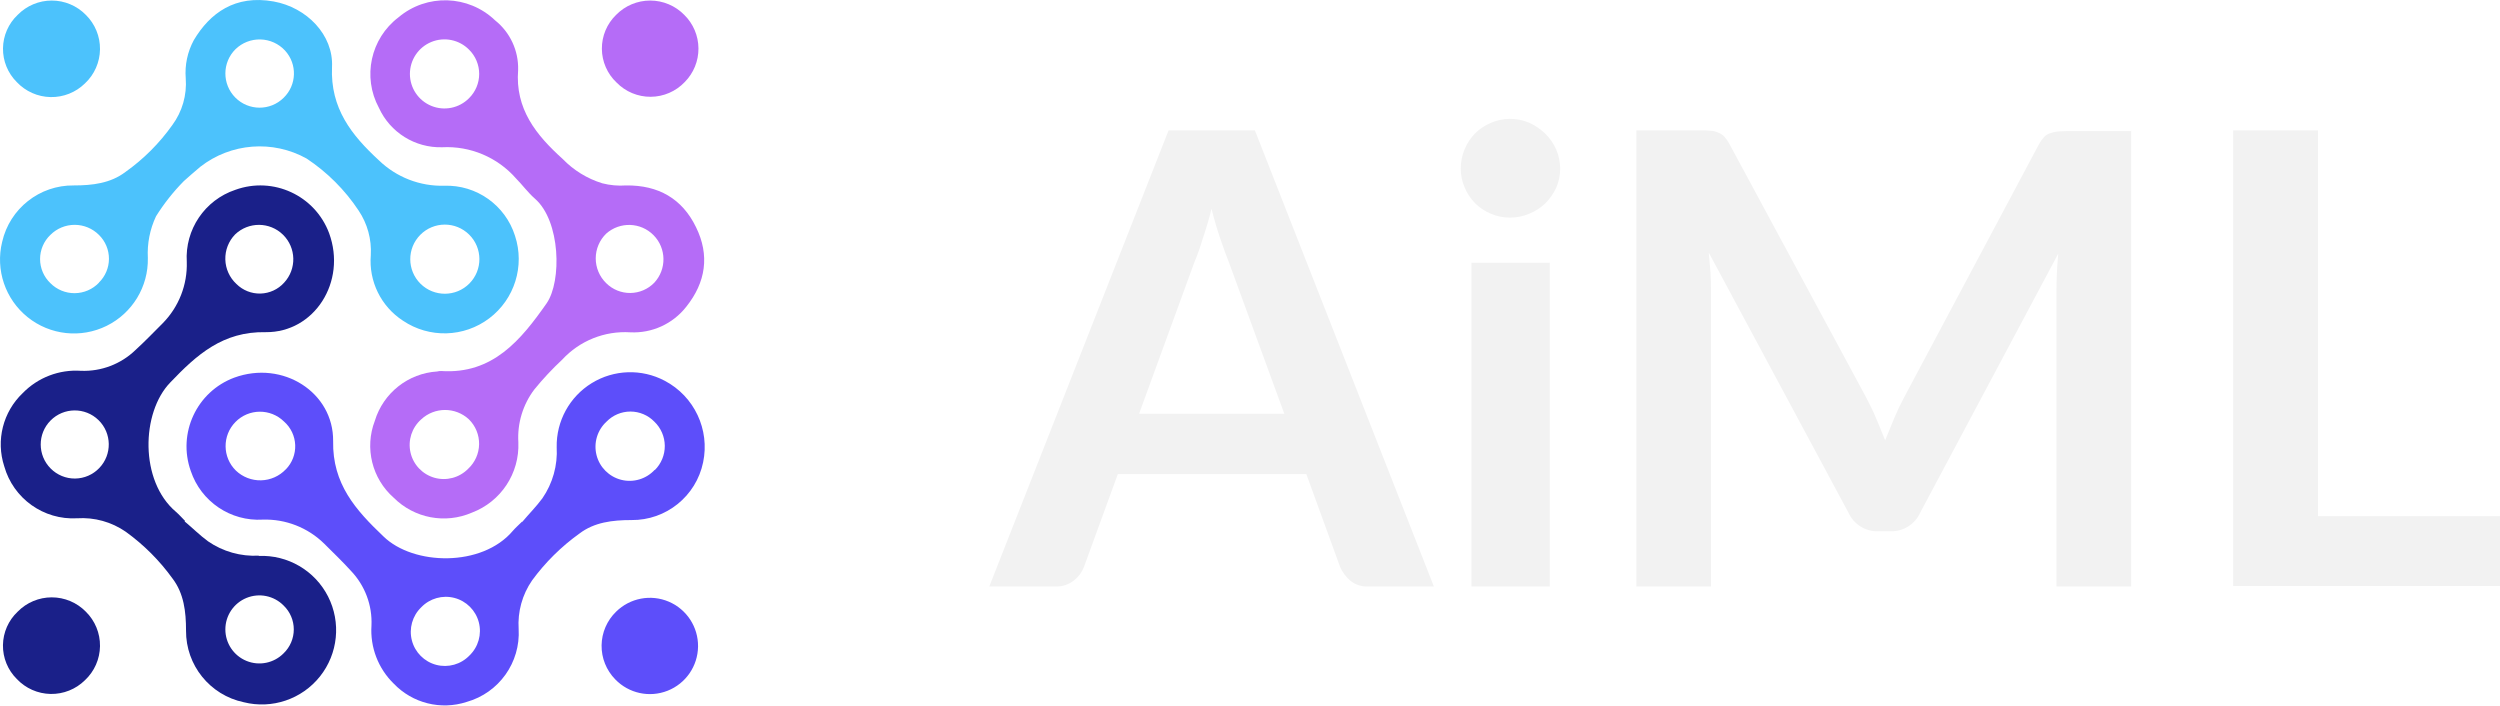
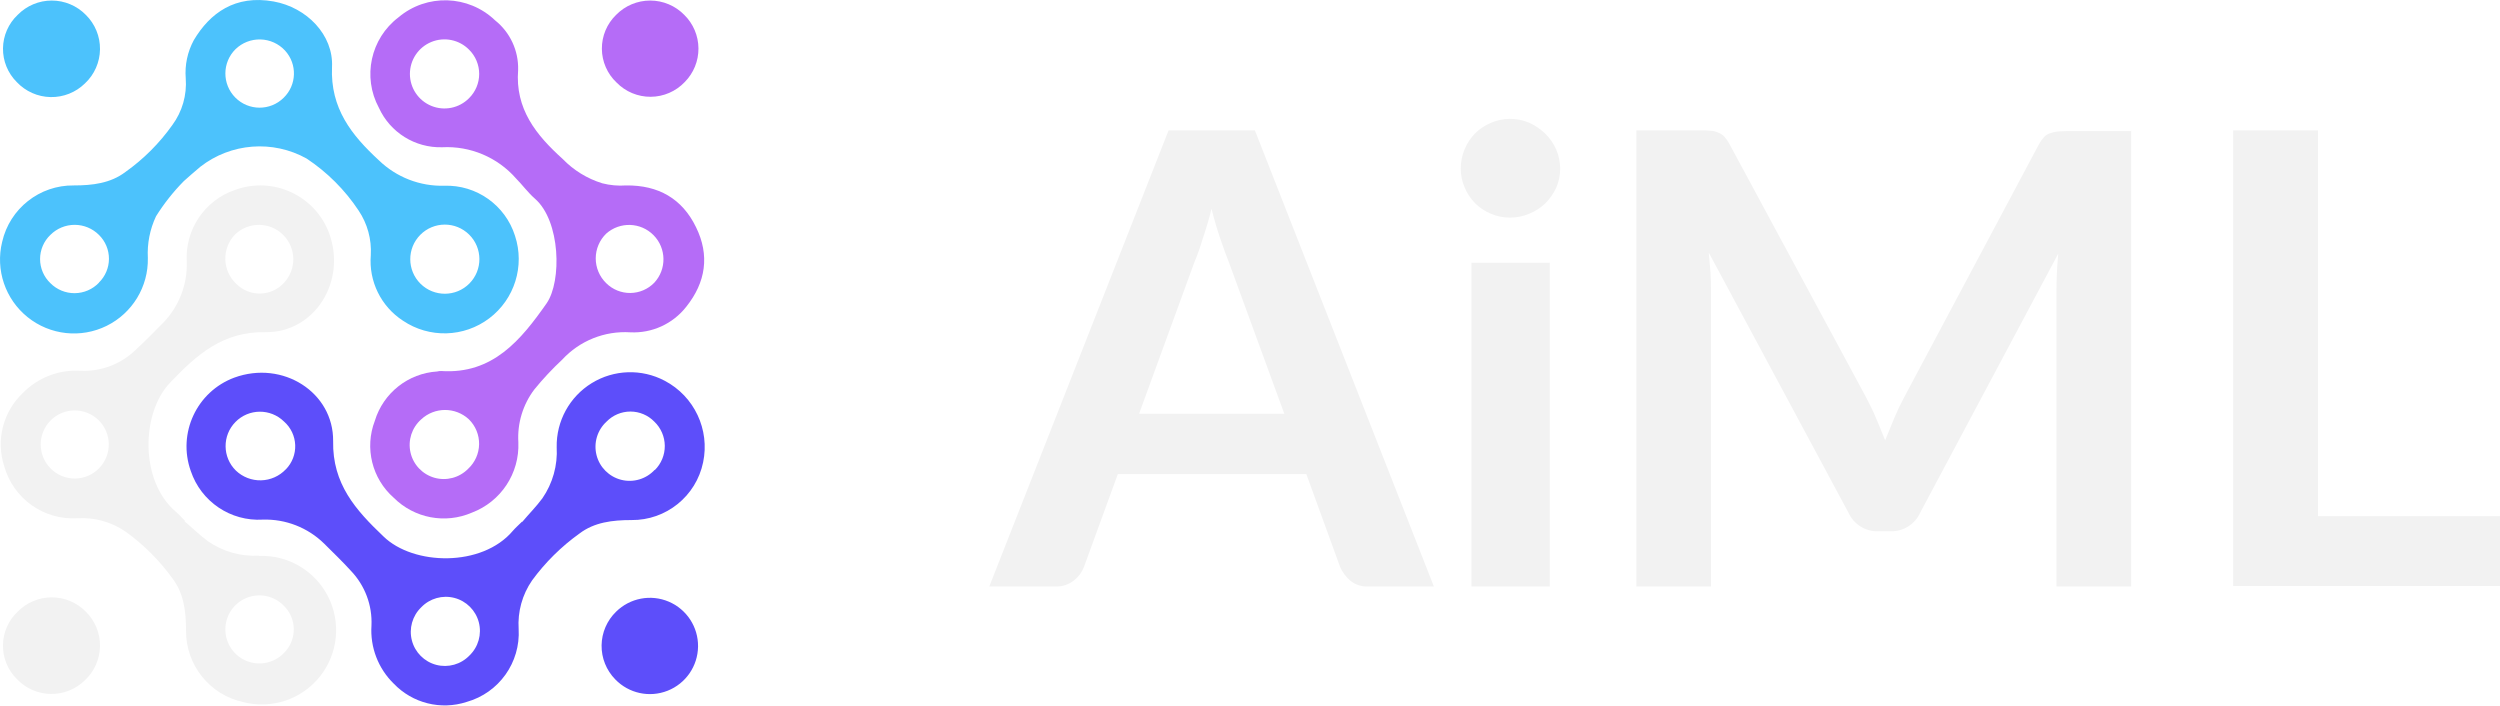
<svg xmlns="http://www.w3.org/2000/svg" viewBox="0 0 336.5 94.91">
  <defs>
-     <style>.cls-1{fill:#f2f2f2;}.cls-2{fill:#b56cf7;}.cls-3{fill:#1a2089;}.cls-4{fill:#5d4efa;}.cls-5{fill:#4cc2fc;}</style>
+     <style>.cls-1{fill:#f2f2f2;}.cls-2{fill:#b56cf7;}.cls-3{fill:#5d4efa;}.cls-4{fill:#4cc2fc;}</style>
  </defs>
  <g id="Layer_2" data-name="Layer 2">
    <g id="Layer_1-2" data-name="Layer 1">
      <path class="cls-1" d="M193,78.94h-8.82a3.53,3.53,0,0,1-2.4-.76,5,5,0,0,1-1.4-1.87l-4.55-12.5H150.46l-4.56,12.5a4.14,4.14,0,0,1-1.34,1.81,3.71,3.71,0,0,1-2.4.82h-9l24.13-61.39h11.62ZM172.89,55.75,165.41,35.3c-.35-.87-.76-2-1.17-3.21s-.82-2.57-1.17-4c-.35,1.46-.76,2.8-1.17,4a30.78,30.78,0,0,1-1.16,3.27l-7.42,20.33h19.57Z" />
      <path class="cls-1" d="M210,22.69a6.36,6.36,0,0,1-.53,2.57,7.47,7.47,0,0,1-1.46,2.1,6.88,6.88,0,0,1-2.16,1.4,6.61,6.61,0,0,1-2.63.53,6.36,6.36,0,0,1-2.57-.53,6.6,6.6,0,0,1-2.1-1.4,6.83,6.83,0,0,1-1.4-2.1,6.36,6.36,0,0,1-.53-2.57,6.61,6.61,0,0,1,.53-2.63,6.76,6.76,0,0,1,1.4-2.11,6.6,6.6,0,0,1,2.1-1.4A6.35,6.35,0,0,1,203.2,16a6.6,6.6,0,0,1,2.63.52A7.65,7.65,0,0,1,208,18a6.75,6.75,0,0,1,1.46,2.11A6.61,6.61,0,0,1,210,22.69Zm-1.4,12.67V78.94H198.06V35.36Z" />
      <path class="cls-1" d="M286.85,17.55V78.94H276.8V39.28c0-1.58.06-3.28.24-5.14L258.46,69a4.25,4.25,0,0,1-4,2.51H252.8a4.25,4.25,0,0,1-4-2.51L230,34c.06.93.18,1.87.24,2.74s.06,1.76.06,2.52V78.94H220.26V17.55h8.64a11.14,11.14,0,0,1,1.35.05,2.67,2.67,0,0,1,1,.24,2.38,2.38,0,0,1,.82.52,5.08,5.08,0,0,1,.7,1l18.4,34.11c.47.93.94,1.81,1.34,2.8s.82,1.93,1.23,3c.41-1,.82-2,1.23-3a30.54,30.54,0,0,1,1.34-2.81l18.11-34a5.29,5.29,0,0,1,.7-1,1.74,1.74,0,0,1,.82-.52,4.78,4.78,0,0,1,1-.24c.35,0,.82-.06,1.34-.06h8.59Z" />
      <path class="cls-1" d="M336.5,69.48v9.4H300.58V17.55H312V69.48Z" />
      <path class="cls-2" d="M93.68,30.57c-1.87-3.85-5.08-5.66-9.41-5.61a10,10,0,0,1-3.21-.29,12.54,12.54,0,0,1-5.32-3.27c-3.56-3.21-6.42-6.72-6-12a8.24,8.24,0,0,0-3.1-6.66,9.73,9.73,0,0,0-13-.41A9.58,9.58,0,0,0,51,14.51a9.08,9.08,0,0,0,8.52,5.31A12.36,12.36,0,0,1,69.44,24c.87.88,1.63,1.93,2.57,2.75,3.44,3,3.62,11.1,1.57,14.07-3.44,4.91-7.24,9.58-14.19,9.12a1.6,1.6,0,0,0-.53.06,9.39,9.39,0,0,0-8.41,6.65A9.33,9.33,0,0,0,53,67a9.53,9.53,0,0,0,10.52,2,9.69,9.69,0,0,0,6.25-9.47,10.7,10.7,0,0,1,2.16-7.12,40.2,40.2,0,0,1,3.74-4,11.48,11.48,0,0,1,9.17-3.68,9,9,0,0,0,7.53-3.44C95,38,95.55,34.37,93.68,30.57ZM63.13,13.22a4.65,4.65,0,1,1,0-6.54A4.59,4.59,0,0,1,63.13,13.22ZM63,63.11a4.59,4.59,0,1,1-6.31-6.66,4.71,4.71,0,0,1,6.43,0A4.6,4.6,0,0,1,63,63.11ZM88.07,38.05a4.55,4.55,0,0,1-6.48.06,4.65,4.65,0,0,1,0-6.66,4.63,4.63,0,0,1,6.48,6.6Z" />
-       <path class="cls-3" d="M34.85,74.79A11,11,0,0,1,28,72.86c-1.11-.81-2.1-1.81-3.15-2.68l.06-.06c-.41-.41-.82-.88-1.23-1.23-4.91-4.15-4.67-13.38-.76-17.41,3.56-3.73,7.07-6.89,12.85-6.77,6.54.06,10.92-6.78,8.53-13.32a9.88,9.88,0,0,0-12.62-5.84,9.61,9.61,0,0,0-6.54,9.7,11.26,11.26,0,0,1-3.21,8.23c-1.23,1.23-2.4,2.45-3.68,3.62a10,10,0,0,1-7.36,2.81,10,10,0,0,0-7.83,3A9.52,9.52,0,0,0,.57,62.76a9.62,9.62,0,0,0,9.81,7,10.32,10.32,0,0,1,6.54,1.81,27.78,27.78,0,0,1,6.31,6.31c1.52,2,1.81,4.44,1.81,7a9.78,9.78,0,0,0,7.77,9.64,10,10,0,1,0,2-19.69ZM31.64,31.56a4.63,4.63,0,0,1,6.6,6.49,4.43,4.43,0,0,1-6.42.17A4.66,4.66,0,0,1,31.64,31.56ZM13.36,63a4.56,4.56,0,0,1-6.54.06A4.58,4.58,0,1,1,13.36,63ZM38.18,87.93a4.58,4.58,0,1,1,0-6.42A4.46,4.46,0,0,1,38.18,87.93Z" />
-       <path class="cls-4" d="M89.47,51.25a9.91,9.91,0,0,0-14.54,8.94A11,11,0,0,1,73,67.08c-.82,1.11-1.81,2.1-2.69,3.15l-.06,0c-.41.41-.87.81-1.22,1.22-4.15,4.91-13.38,4.68-17.41.76-3.74-3.56-6.89-7.07-6.78-12.85.06-6.54-6.77-10.92-13.31-8.53A9.88,9.88,0,0,0,25.68,63.4a9.62,9.62,0,0,0,9.7,6.54,11.29,11.29,0,0,1,8.24,3.22c1.22,1.22,2.45,2.39,3.62,3.68A10,10,0,0,1,50,84.2a10,10,0,0,0,3,7.82,9.5,9.5,0,0,0,9.81,2.46,9.62,9.62,0,0,0,7-9.82,10.32,10.32,0,0,1,1.81-6.54A28.4,28.4,0,0,1,78,71.81c2-1.52,4.44-1.81,7-1.81a9.75,9.75,0,0,0,9.64-7.77A10.07,10.07,0,0,0,89.47,51.25Zm-51,11.92a4.74,4.74,0,0,1-6.72.17,4.62,4.62,0,0,1,6.48-6.6A4.44,4.44,0,0,1,38.48,63.17ZM63.19,88.23a4.59,4.59,0,1,1-6.49-6.49,4.59,4.59,0,1,1,6.49,6.49Zm24.94-25a4.59,4.59,0,1,1-6.49-6.48,4.49,4.49,0,0,1,6.43,0A4.55,4.55,0,0,1,88.13,63.28Z" />
-       <path class="cls-5" d="M69.32,31.74A9.65,9.65,0,0,0,59.8,25,12.17,12.17,0,0,1,51,21.58c-3.68-3.39-6.55-7-6.31-12.56C44.9,4.69,41.28,1,36.84.2c-5.2-.94-8.59,1.57-10.75,5.2A9.24,9.24,0,0,0,25,10.54a9.39,9.39,0,0,1-1.81,6.3,26.62,26.62,0,0,1-6.31,6.31c-2,1.52-4.44,1.81-6.95,1.81a9.77,9.77,0,0,0-9.64,7.6A9.95,9.95,0,1,0,19.9,34.72,11.69,11.69,0,0,1,21,29.11a27.66,27.66,0,0,1,3.74-4.73c.58-.53,1.4-1.23,2.22-1.93a13,13,0,0,1,14.31-1.11,24.94,24.94,0,0,1,7,7,9.75,9.75,0,0,1,1.64,6,9.58,9.58,0,0,0,4.32,8.82A10,10,0,0,0,69.32,31.74Zm-56,6.31a4.56,4.56,0,0,1-6.54.06,4.49,4.49,0,0,1,0-6.49,4.62,4.62,0,0,1,6.54,0A4.49,4.49,0,0,1,13.3,38.05ZM38.18,13.16A4.6,4.6,0,1,1,31.7,6.62a4.66,4.66,0,0,1,6.66.18A4.56,4.56,0,0,1,38.18,13.16Zm25,25a4.65,4.65,0,1,1-6.61-6.55,4.65,4.65,0,0,1,6.61,6.55Z" />
-       <path class="cls-3" d="M2.38,82.33a6.42,6.42,0,0,1,9.17,0,6.39,6.39,0,0,1-.12,9.23,6.41,6.41,0,0,1-9.17-.17A6.3,6.3,0,0,1,2.38,82.33Z" />
-       <path class="cls-3" d="M9.09,84.78a3.13,3.13,0,0,0-4.44,0,3.21,3.21,0,0,0,.06,4.44,3.12,3.12,0,0,0,4.38-4.44Z" />
-       <path class="cls-5" d="M2.38,2A6.42,6.42,0,0,1,11.55,2a6.39,6.39,0,0,1-.12,9.23,6.42,6.42,0,0,1-9.17-.18A6.3,6.3,0,0,1,2.38,2Z" />
-       <path class="cls-5" d="M9.09,4.4a3.15,3.15,0,0,0-4.44,0,3.21,3.21,0,0,0,.06,4.44A3.12,3.12,0,0,0,9.09,4.4Z" />
-       <path class="cls-4" d="M82.93,82.33a6.48,6.48,0,1,1-.12,9.11A6.42,6.42,0,0,1,82.93,82.33Z" />
-       <path class="cls-4" d="M89.71,84.78a3.13,3.13,0,0,0-4.44,0,3.2,3.2,0,0,0,0,4.44,3.11,3.11,0,0,0,4.33,0A3.15,3.15,0,0,0,89.71,84.78Z" />
+       <path class="cls-1" d="M34.85,74.79A11,11,0,0,1,28,72.86c-1.11-.81-2.1-1.81-3.15-2.68l.06-.06c-.41-.41-.82-.88-1.23-1.23-4.91-4.15-4.67-13.38-.76-17.41,3.56-3.73,7.07-6.89,12.85-6.77,6.54.06,10.92-6.78,8.53-13.32a9.88,9.88,0,0,0-12.62-5.84,9.61,9.61,0,0,0-6.54,9.7,11.26,11.26,0,0,1-3.21,8.23c-1.23,1.23-2.4,2.45-3.68,3.62a10,10,0,0,1-7.36,2.81,10,10,0,0,0-7.83,3A9.52,9.52,0,0,0,.57,62.76a9.62,9.62,0,0,0,9.81,7,10.32,10.32,0,0,1,6.54,1.81,27.78,27.78,0,0,1,6.31,6.31c1.52,2,1.81,4.44,1.81,7a9.78,9.78,0,0,0,7.77,9.64,10,10,0,1,0,2-19.69ZM31.64,31.56a4.63,4.63,0,0,1,6.6,6.49,4.43,4.43,0,0,1-6.42.17A4.66,4.66,0,0,1,31.64,31.56ZM13.36,63a4.56,4.56,0,0,1-6.54.06A4.58,4.58,0,1,1,13.36,63ZM38.18,87.93a4.58,4.58,0,1,1,0-6.42A4.46,4.46,0,0,1,38.18,87.93Z" />
+       <path class="cls-3" d="M89.47,51.25a9.91,9.91,0,0,0-14.54,8.94A11,11,0,0,1,73,67.08c-.82,1.11-1.81,2.1-2.69,3.15l-.06,0c-.41.41-.87.81-1.22,1.22-4.15,4.91-13.38,4.68-17.41.76-3.74-3.56-6.89-7.07-6.78-12.85.06-6.54-6.77-10.92-13.31-8.53A9.88,9.88,0,0,0,25.68,63.4a9.62,9.62,0,0,0,9.7,6.54,11.29,11.29,0,0,1,8.24,3.22c1.22,1.22,2.45,2.39,3.62,3.68A10,10,0,0,1,50,84.2a10,10,0,0,0,3,7.82,9.5,9.5,0,0,0,9.81,2.46,9.62,9.62,0,0,0,7-9.82,10.32,10.32,0,0,1,1.81-6.54A28.4,28.4,0,0,1,78,71.81c2-1.52,4.44-1.81,7-1.81a9.75,9.75,0,0,0,9.64-7.77A10.07,10.07,0,0,0,89.47,51.25Zm-51,11.92a4.74,4.74,0,0,1-6.72.17,4.62,4.62,0,0,1,6.48-6.6A4.44,4.44,0,0,1,38.48,63.17ZM63.19,88.23a4.59,4.59,0,1,1-6.49-6.49,4.59,4.59,0,1,1,6.49,6.49Zm24.94-25a4.59,4.59,0,1,1-6.49-6.48,4.49,4.49,0,0,1,6.43,0A4.55,4.55,0,0,1,88.13,63.28Z" />
+       <path class="cls-4" d="M69.32,31.74A9.65,9.65,0,0,0,59.8,25,12.17,12.17,0,0,1,51,21.58c-3.68-3.39-6.55-7-6.31-12.56C44.9,4.69,41.28,1,36.84.2c-5.2-.94-8.59,1.57-10.75,5.2A9.24,9.24,0,0,0,25,10.54a9.39,9.39,0,0,1-1.81,6.3,26.62,26.62,0,0,1-6.31,6.31c-2,1.52-4.44,1.81-6.95,1.81a9.77,9.77,0,0,0-9.64,7.6A9.95,9.95,0,1,0,19.9,34.72,11.69,11.69,0,0,1,21,29.11a27.66,27.66,0,0,1,3.74-4.73c.58-.53,1.4-1.23,2.22-1.93a13,13,0,0,1,14.31-1.11,24.94,24.94,0,0,1,7,7,9.75,9.75,0,0,1,1.64,6,9.58,9.58,0,0,0,4.32,8.82A10,10,0,0,0,69.32,31.74Zm-56,6.31a4.56,4.56,0,0,1-6.54.06,4.49,4.49,0,0,1,0-6.49,4.62,4.62,0,0,1,6.54,0A4.49,4.49,0,0,1,13.3,38.05ZM38.18,13.16A4.6,4.6,0,1,1,31.7,6.62a4.66,4.66,0,0,1,6.66.18A4.56,4.56,0,0,1,38.18,13.16Zm25,25a4.65,4.65,0,1,1-6.61-6.55,4.65,4.65,0,0,1,6.61,6.55Z" />
+       <path class="cls-1" d="M2.38,82.33a6.42,6.42,0,0,1,9.17,0,6.39,6.39,0,0,1-.12,9.23,6.41,6.41,0,0,1-9.17-.17A6.3,6.3,0,0,1,2.38,82.33Z" />
+       <path class="cls-1" d="M9.09,84.78a3.13,3.13,0,0,0-4.44,0,3.21,3.21,0,0,0,.06,4.44,3.12,3.12,0,0,0,4.38-4.44Z" />
+       <path class="cls-4" d="M2.38,2A6.42,6.42,0,0,1,11.55,2a6.39,6.39,0,0,1-.12,9.23,6.42,6.42,0,0,1-9.17-.18A6.3,6.3,0,0,1,2.38,2Z" />
+       <path class="cls-4" d="M9.09,4.4a3.15,3.15,0,0,0-4.44,0,3.21,3.21,0,0,0,.06,4.44A3.12,3.12,0,0,0,9.09,4.4Z" />
+       <path class="cls-3" d="M82.93,82.33a6.48,6.48,0,1,1-.12,9.11A6.42,6.42,0,0,1,82.93,82.33Z" />
+       <path class="cls-3" d="M89.71,84.78a3.13,3.13,0,0,0-4.44,0,3.2,3.2,0,0,0,0,4.44,3.11,3.11,0,0,0,4.33,0A3.15,3.15,0,0,0,89.71,84.78Z" />
      <path class="cls-2" d="M82.93,2A6.42,6.42,0,0,1,92.1,2a6.38,6.38,0,0,1,.06,9.05,6.37,6.37,0,0,1-9.17.06A6.3,6.3,0,0,1,82.93,2Z" />
      <path class="cls-2" d="M89.82,4.4a3.17,3.17,0,0,0-4.5-.06,3.27,3.27,0,0,0,0,4.44,3.19,3.19,0,0,0,4.44.06A3.25,3.25,0,0,0,89.82,4.4Z" />
    </g>
  </g>
</svg>
